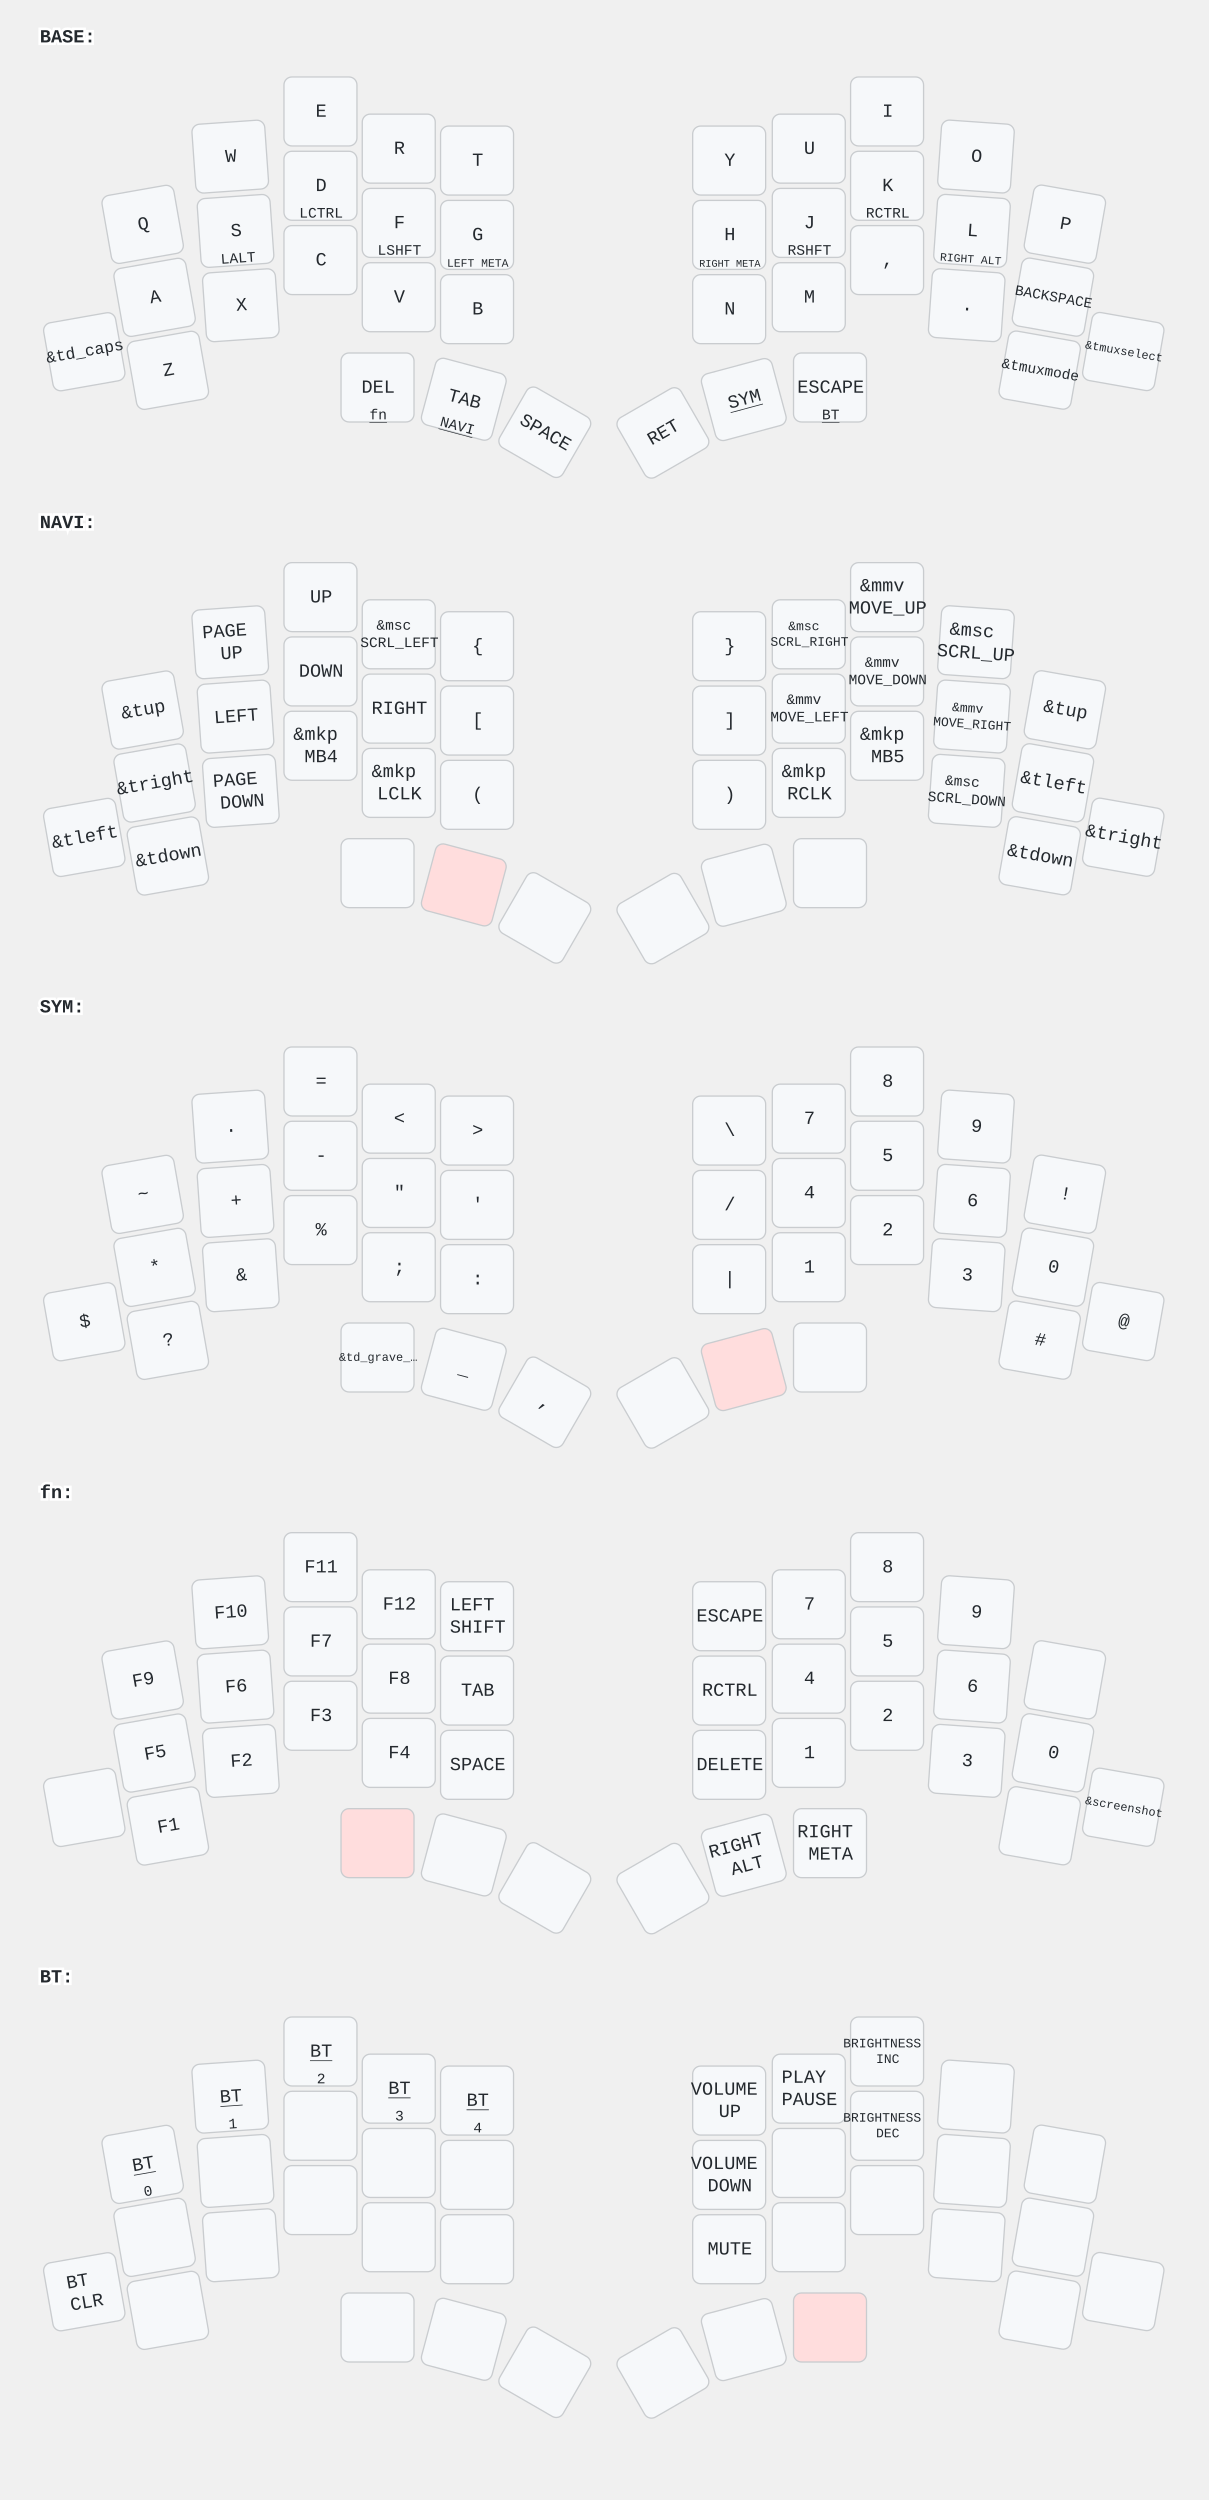
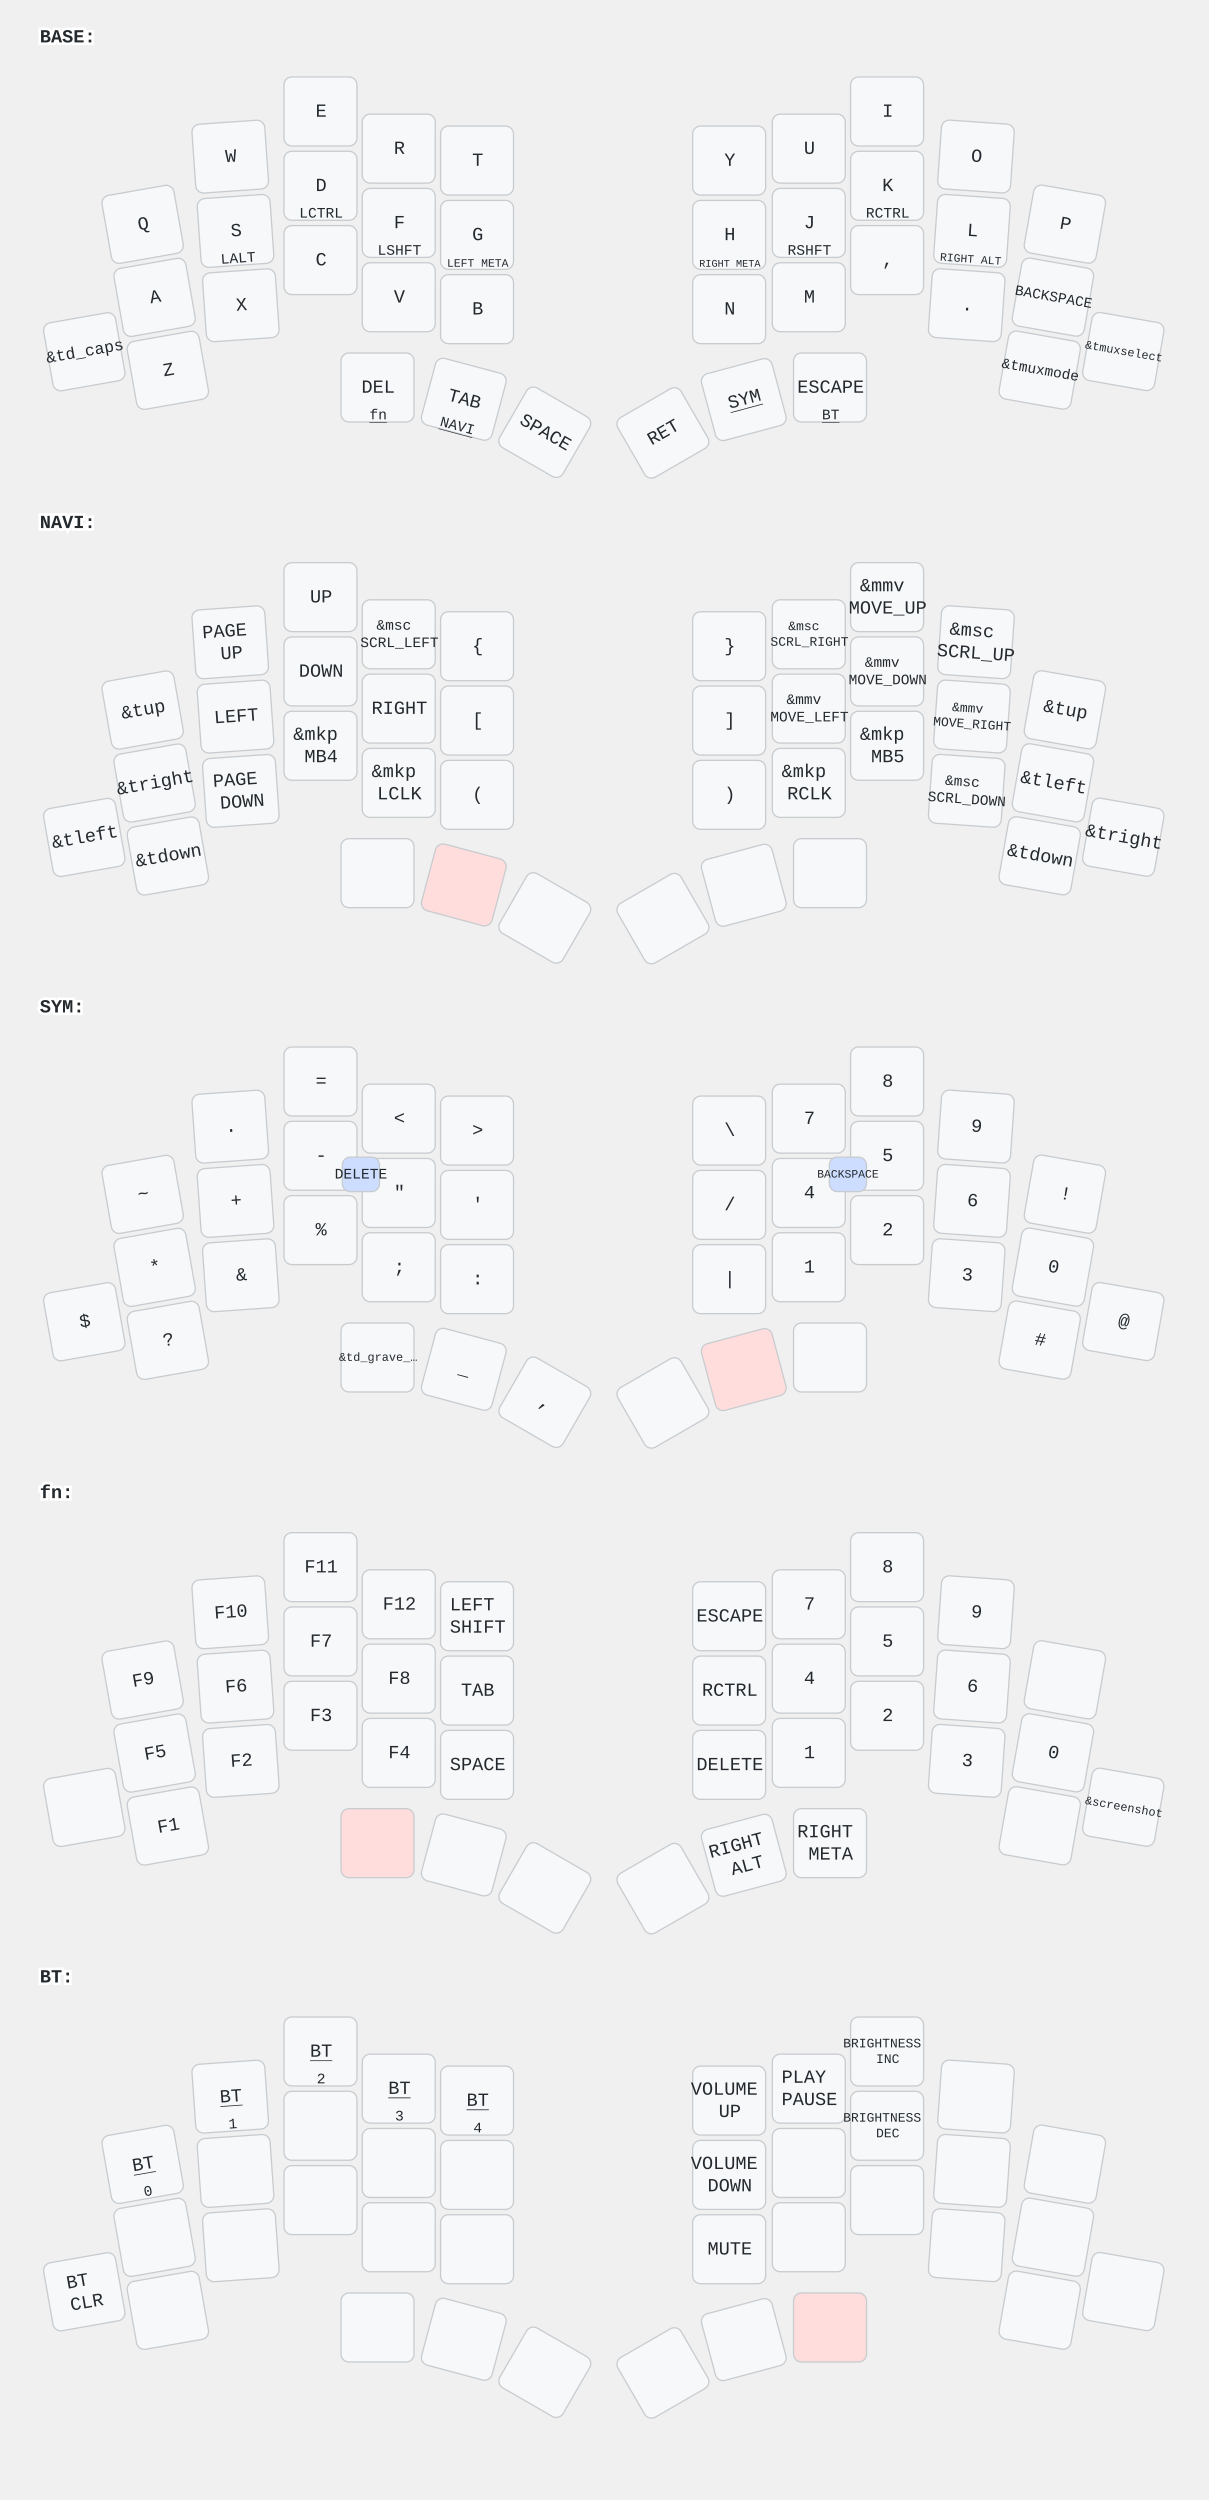
<svg xmlns="http://www.w3.org/2000/svg" width="911" height="1884" viewBox="0 0 911 1884" class="keymap">
  <style>/* inherit to force styles through use tags */
svg path {
    fill: inherit;
}

/* font and background color specifications */
svg.keymap {
    font-family: SFMono-Regular,Consolas,Liberation Mono,Menlo,monospace;
    font-size: 14px;
    font-kerning: normal;
    text-rendering: optimizeLegibility;
    fill: #24292e;
}

/* default key styling */
rect.key {
    fill: #f6f8fa;
}

rect.key, rect.combo {
    stroke: #c9cccf;
    stroke-width: 1;
}

/* default key side styling, only used is draw_key_sides is set */
rect.side {
    filter: brightness(90%);
}

/* color accent for combo boxes */
rect.combo, rect.combo-separate {
    fill: #cdf;
}

/* color accent for held keys */
rect.held, rect.combo.held {
    fill: #fdd;
}

/* color accent for ghost (optional) keys */
rect.ghost, rect.combo.ghost {
    stroke-dasharray: 4, 4;
    stroke-width: 2;
}

text {
    text-anchor: middle;
    dominant-baseline: middle;
}

/* styling for layer labels */
text.label {
    font-weight: bold;
    text-anchor: start;
    stroke: white;
    stroke-width: 4;
    paint-order: stroke;
}

/* styling for optional footer */
text.footer {
    text-anchor: end;
    dominant-baseline: auto;
    stroke: white;
    stroke-width: 4;
    paint-order: stroke;
}

/* styling for combo tap, and key non-tap label text */
text.combo, text.hold, text.shifted, text.left, text.right, text.tl, text.tr, text.bl, text.br {
    font-size: 11px;
}

text.hold, text.bl, text.br {
    text-anchor: middle;
    dominant-baseline: auto;
}

text.shifted, text.tl, text.tr {
    text-anchor: middle;
    dominant-baseline: hanging;
}

text.left, text.tl, text.bl {
    text-anchor: start;
}

text.right, text.tr, text.br {
    text-anchor: end;
}

text.layer-activator {
    text-decoration: underline;
}

/* styling for hold/shifted label text in combo box */
text.combo.hold, text.combo.shifted, text.combo.left, text.combo.right {
    font-size: 8px;
}

/* lighter symbol for transparent keys */
text.trans {
    fill: #7b7e81;
}

/* styling for combo dendrons */
path.combo {
    stroke-width: 1;
    stroke: gray;
    fill: none;
}

/* Start Tabler Icons Cleanup */
/* cannot use height/width with glyphs */
.icon-tabler &gt; path {
    fill: inherit;
    stroke: inherit;
    stroke-width: 2;
}
/* hide tabler's default box */
.icon-tabler &gt; path[stroke="none"][fill="none"] {
    visibility: hidden;
}
/* End Tabler Icons Cleanup */
</style>
  <g transform="translate(30, 0)" class="layer-BASE">
    <text x="0" y="28" class="label" id="BASE">BASE:</text>
    <g transform="translate(0, 56)">
      <g transform="translate(78, 113) rotate(-10.0)" class="key keypos-0">
        <rect rx="6" ry="6" x="-28" y="-26" width="55" height="52" class="key" />
        <text x="0" y="0" class="key tap">Q</text>
      </g>
      <g transform="translate(144, 62) rotate(-4.0)" class="key keypos-1">
        <rect rx="6" ry="6" x="-28" y="-26" width="55" height="52" class="key" />
        <text x="0" y="0" class="key tap">W</text>
      </g>
      <g transform="translate(212, 28)" class="key keypos-2">
        <rect rx="6" ry="6" x="-28" y="-26" width="55" height="52" class="key" />
        <text x="0" y="0" class="key tap">E</text>
      </g>
      <g transform="translate(271, 56)" class="key keypos-3">
        <rect rx="6" ry="6" x="-28" y="-26" width="55" height="52" class="key" />
        <text x="0" y="0" class="key tap">R</text>
      </g>
      <g transform="translate(330, 65)" class="key keypos-4">
        <rect rx="6" ry="6" x="-28" y="-26" width="55" height="52" class="key" />
        <text x="0" y="0" class="key tap">T</text>
      </g>
      <g transform="translate(520, 65)" class="key keypos-5">
        <rect rx="6" ry="6" x="-28" y="-26" width="55" height="52" class="key" />
        <text x="0" y="0" class="key tap">Y</text>
      </g>
      <g transform="translate(580, 56)" class="key keypos-6">
        <rect rx="6" ry="6" x="-28" y="-26" width="55" height="52" class="key" />
        <text x="0" y="0" class="key tap">U</text>
      </g>
      <g transform="translate(639, 28)" class="key keypos-7">
        <rect rx="6" ry="6" x="-28" y="-26" width="55" height="52" class="key" />
        <text x="0" y="0" class="key tap">I</text>
      </g>
      <g transform="translate(706, 62) rotate(4.0)" class="key keypos-8">
        <rect rx="6" ry="6" x="-28" y="-26" width="55" height="52" class="key" />
        <text x="0" y="0" class="key tap">O</text>
      </g>
      <g transform="translate(773, 113) rotate(10.0)" class="key keypos-9">
        <rect rx="6" ry="6" x="-28" y="-26" width="55" height="52" class="key" />
        <text x="0" y="0" class="key tap">P</text>
      </g>
      <g transform="translate(87, 168) rotate(-10.0)" class="key keypos-10">
        <rect rx="6" ry="6" x="-28" y="-26" width="55" height="52" class="key" />
        <text x="0" y="0" class="key tap">A</text>
      </g>
      <g transform="translate(148, 118) rotate(-4.0)" class="key keypos-11">
        <rect rx="6" ry="6" x="-28" y="-26" width="55" height="52" class="key" />
        <text x="0" y="0" class="key tap">S</text>
        <text x="0" y="24" class="key hold">LALT</text>
      </g>
      <g transform="translate(212, 84)" class="key keypos-12">
        <rect rx="6" ry="6" x="-28" y="-26" width="55" height="52" class="key" />
        <text x="0" y="0" class="key tap">D</text>
        <text x="0" y="24" class="key hold">LCTRL</text>
      </g>
      <g transform="translate(271, 112)" class="key keypos-13">
        <rect rx="6" ry="6" x="-28" y="-26" width="55" height="52" class="key" />
        <text x="0" y="0" class="key tap">F</text>
        <text x="0" y="24" class="key hold">LSHFT</text>
      </g>
      <g transform="translate(330, 121)" class="key keypos-14">
        <rect rx="6" ry="6" x="-28" y="-26" width="55" height="52" class="key" />
        <text x="0" y="0" class="key tap">G</text>
        <text x="0" y="24" class="key hold">
          <tspan style="font-size: 78%">LEFT META</tspan>
        </text>
      </g>
      <g transform="translate(520, 121)" class="key keypos-15">
        <rect rx="6" ry="6" x="-28" y="-26" width="55" height="52" class="key" />
        <text x="0" y="0" class="key tap">H</text>
        <text x="0" y="24" class="key hold">
          <tspan style="font-size: 70%">RIGHT META</tspan>
        </text>
      </g>
      <g transform="translate(580, 112)" class="key keypos-16">
        <rect rx="6" ry="6" x="-28" y="-26" width="55" height="52" class="key" />
        <text x="0" y="0" class="key tap">J</text>
        <text x="0" y="24" class="key hold">RSHFT</text>
      </g>
      <g transform="translate(639, 84)" class="key keypos-17">
        <rect rx="6" ry="6" x="-28" y="-26" width="55" height="52" class="key" />
        <text x="0" y="0" class="key tap">K</text>
        <text x="0" y="24" class="key hold">RCTRL</text>
      </g>
      <g transform="translate(703, 118) rotate(4.0)" class="key keypos-18">
        <rect rx="6" ry="6" x="-28" y="-26" width="55" height="52" class="key" />
        <text x="0" y="0" class="key tap">L</text>
        <text x="0" y="24" class="key hold">
          <tspan style="font-size: 78%">RIGHT ALT</tspan>
        </text>
      </g>
      <g transform="translate(764, 168) rotate(10.0)" class="key keypos-19">
        <rect rx="6" ry="6" x="-28" y="-26" width="55" height="52" class="key" />
        <text x="0" y="0" class="key tap">
          <tspan style="font-size: 78%">BACKSPACE</tspan>
        </text>
      </g>
      <g transform="translate(34, 209) rotate(-10.0)" class="key keypos-20">
        <rect rx="6" ry="6" x="-28" y="-26" width="55" height="52" class="key" />
        <text x="0" y="0" class="key tap">
          <tspan style="font-size: 88%">&amp;td_caps</tspan>
        </text>
      </g>
      <g transform="translate(97, 223) rotate(-10.0)" class="key keypos-21">
        <rect rx="6" ry="6" x="-28" y="-26" width="55" height="52" class="key" />
        <text x="0" y="0" class="key tap">Z</text>
      </g>
      <g transform="translate(152, 174) rotate(-4.0)" class="key keypos-22">
        <rect rx="6" ry="6" x="-28" y="-26" width="55" height="52" class="key" />
        <text x="0" y="0" class="key tap">X</text>
      </g>
      <g transform="translate(212, 140)" class="key keypos-23">
        <rect rx="6" ry="6" x="-28" y="-26" width="55" height="52" class="key" />
        <text x="0" y="0" class="key tap">C</text>
      </g>
      <g transform="translate(271, 168)" class="key keypos-24">
        <rect rx="6" ry="6" x="-28" y="-26" width="55" height="52" class="key" />
        <text x="0" y="0" class="key tap">V</text>
      </g>
      <g transform="translate(330, 177)" class="key keypos-25">
        <rect rx="6" ry="6" x="-28" y="-26" width="55" height="52" class="key" />
        <text x="0" y="0" class="key tap">B</text>
      </g>
      <g transform="translate(520, 177)" class="key keypos-26">
        <rect rx="6" ry="6" x="-28" y="-26" width="55" height="52" class="key" />
        <text x="0" y="0" class="key tap">N</text>
      </g>
      <g transform="translate(580, 168)" class="key keypos-27">
        <rect rx="6" ry="6" x="-28" y="-26" width="55" height="52" class="key" />
        <text x="0" y="0" class="key tap">M</text>
      </g>
      <g transform="translate(639, 140)" class="key keypos-28">
        <rect rx="6" ry="6" x="-28" y="-26" width="55" height="52" class="key" />
        <text x="0" y="0" class="key tap">,</text>
      </g>
      <g transform="translate(699, 174) rotate(4.0)" class="key keypos-29">
        <rect rx="6" ry="6" x="-28" y="-26" width="55" height="52" class="key" />
        <text x="0" y="0" class="key tap">.</text>
      </g>
      <g transform="translate(754, 223) rotate(10.0)" class="key keypos-30">
        <rect rx="6" ry="6" x="-28" y="-26" width="55" height="52" class="key" />
        <text x="0" y="0" class="key tap">
          <tspan style="font-size: 78%">&amp;tmuxmode</tspan>
        </text>
      </g>
      <g transform="translate(817, 209) rotate(10.0)" class="key keypos-31">
        <rect rx="6" ry="6" x="-28" y="-26" width="55" height="52" class="key" />
        <text x="0" y="0" class="key tap">
          <tspan style="font-size: 64%">&amp;tmuxselect</tspan>
        </text>
      </g>
      <g transform="translate(255, 236)" class="key keypos-32">
        <rect rx="6" ry="6" x="-28" y="-26" width="55" height="52" class="key" />
        <text x="0" y="0" class="key tap">DEL</text>
        <a href="#fn">
          <text x="0" y="24" class="key hold layer-activator">fn</text>
        </a>
      </g>
      <g transform="translate(320, 245) rotate(15.0)" class="key keypos-33">
        <rect rx="6" ry="6" x="-28" y="-26" width="55" height="52" class="key" />
        <text x="0" y="0" class="key tap">TAB</text>
        <a href="#NAVI">
          <text x="0" y="24" class="key hold layer-activator">NAVI</text>
        </a>
      </g>
      <g transform="translate(381, 270) rotate(30.0)" class="key keypos-34">
        <rect rx="6" ry="6" x="-28" y="-26" width="55" height="52" class="key" />
        <text x="0" y="0" class="key tap">SPACE</text>
      </g>
      <g transform="translate(470, 270) rotate(-30.0)" class="key keypos-35">
        <rect rx="6" ry="6" x="-28" y="-26" width="55" height="52" class="key" />
        <text x="0" y="0" class="key tap">RET</text>
      </g>
      <g transform="translate(531, 245) rotate(-15.0)" class="key keypos-36">
        <rect rx="6" ry="6" x="-28" y="-26" width="55" height="52" class="key" />
        <a href="#SYM">
          <text x="0" y="0" class="key tap layer-activator">SYM</text>
        </a>
      </g>
      <g transform="translate(596, 236)" class="key keypos-37">
        <rect rx="6" ry="6" x="-28" y="-26" width="55" height="52" class="key" />
        <text x="0" y="0" class="key tap">ESCAPE</text>
        <a href="#BT">
          <text x="0" y="24" class="key hold layer-activator">BT</text>
        </a>
      </g>
    </g>
  </g>
  <g transform="translate(30, 366)" class="layer-NAVI">
    <text x="0" y="28" class="label" id="NAVI">NAVI:</text>
    <g transform="translate(0, 56)">
      <g transform="translate(78, 113) rotate(-10.0)" class="key keypos-0">
        <rect rx="6" ry="6" x="-28" y="-26" width="55" height="52" class="key" />
        <text x="0" y="0" class="key tap">&amp;tup</text>
      </g>
      <g transform="translate(144, 62) rotate(-4.0)" class="key keypos-1">
        <rect rx="6" ry="6" x="-28" y="-26" width="55" height="52" class="key" />
        <text x="0" y="0" class="key tap">
          <tspan x="0" dy="-0.6em">PAGE</tspan>
          <tspan x="0" dy="1.2em">UP</tspan>
        </text>
      </g>
      <g transform="translate(212, 28)" class="key keypos-2">
        <rect rx="6" ry="6" x="-28" y="-26" width="55" height="52" class="key" />
        <text x="0" y="0" class="key tap">UP</text>
      </g>
      <g transform="translate(271, 56)" class="key keypos-3">
        <rect rx="6" ry="6" x="-28" y="-26" width="55" height="52" class="key" />
        <text x="0" y="0" class="key tap">
          <tspan x="0" dy="-0.6em" style="font-size: 78%">&amp;msc</tspan>
          <tspan x="0" dy="1.2em" style="font-size: 78%">SCRL_LEFT</tspan>
        </text>
      </g>
      <g transform="translate(330, 65)" class="key keypos-4">
        <rect rx="6" ry="6" x="-28" y="-26" width="55" height="52" class="key" />
        <text x="0" y="0" class="key tap">{</text>
      </g>
      <g transform="translate(520, 65)" class="key keypos-5">
        <rect rx="6" ry="6" x="-28" y="-26" width="55" height="52" class="key" />
        <text x="0" y="0" class="key tap">}</text>
      </g>
      <g transform="translate(580, 56)" class="key keypos-6">
        <rect rx="6" ry="6" x="-28" y="-26" width="55" height="52" class="key" />
        <text x="0" y="0" class="key tap">
          <tspan x="0" dy="-0.6em" style="font-size: 70%">&amp;msc</tspan>
          <tspan x="0" dy="1.2em" style="font-size: 70%">SCRL_RIGHT</tspan>
        </text>
      </g>
      <g transform="translate(639, 28)" class="key keypos-7">
        <rect rx="6" ry="6" x="-28" y="-26" width="55" height="52" class="key" />
        <text x="0" y="0" class="key tap">
          <tspan x="0" dy="-0.6em">&amp;mmv</tspan>
          <tspan x="0" dy="1.2em">MOVE_UP</tspan>
        </text>
      </g>
      <g transform="translate(706, 62) rotate(4.0)" class="key keypos-8">
        <rect rx="6" ry="6" x="-28" y="-26" width="55" height="52" class="key" />
        <text x="0" y="0" class="key tap">
          <tspan x="0" dy="-0.6em">&amp;msc</tspan>
          <tspan x="0" dy="1.2em">SCRL_UP</tspan>
        </text>
      </g>
      <g transform="translate(773, 113) rotate(10.0)" class="key keypos-9">
        <rect rx="6" ry="6" x="-28" y="-26" width="55" height="52" class="key" />
        <text x="0" y="0" class="key tap">&amp;tup</text>
      </g>
      <g transform="translate(87, 168) rotate(-10.0)" class="key keypos-10">
        <rect rx="6" ry="6" x="-28" y="-26" width="55" height="52" class="key" />
        <text x="0" y="0" class="key tap">&amp;tright</text>
      </g>
      <g transform="translate(148, 118) rotate(-4.0)" class="key keypos-11">
        <rect rx="6" ry="6" x="-28" y="-26" width="55" height="52" class="key" />
        <text x="0" y="0" class="key tap">LEFT</text>
      </g>
      <g transform="translate(212, 84)" class="key keypos-12">
        <rect rx="6" ry="6" x="-28" y="-26" width="55" height="52" class="key" />
        <text x="0" y="0" class="key tap">DOWN</text>
      </g>
      <g transform="translate(271, 112)" class="key keypos-13">
        <rect rx="6" ry="6" x="-28" y="-26" width="55" height="52" class="key" />
        <text x="0" y="0" class="key tap">RIGHT</text>
      </g>
      <g transform="translate(330, 121)" class="key keypos-14">
        <rect rx="6" ry="6" x="-28" y="-26" width="55" height="52" class="key" />
        <text x="0" y="0" class="key tap">[</text>
      </g>
      <g transform="translate(520, 121)" class="key keypos-15">
        <rect rx="6" ry="6" x="-28" y="-26" width="55" height="52" class="key" />
        <text x="0" y="0" class="key tap">]</text>
      </g>
      <g transform="translate(580, 112)" class="key keypos-16">
        <rect rx="6" ry="6" x="-28" y="-26" width="55" height="52" class="key" />
        <text x="0" y="0" class="key tap">
          <tspan x="0" dy="-0.6em" style="font-size: 78%">&amp;mmv</tspan>
          <tspan x="0" dy="1.2em" style="font-size: 78%">MOVE_LEFT</tspan>
        </text>
      </g>
      <g transform="translate(639, 84)" class="key keypos-17">
        <rect rx="6" ry="6" x="-28" y="-26" width="55" height="52" class="key" />
        <text x="0" y="0" class="key tap">
          <tspan x="0" dy="-0.6em" style="font-size: 78%">&amp;mmv</tspan>
          <tspan x="0" dy="1.2em" style="font-size: 78%">MOVE_DOWN</tspan>
        </text>
      </g>
      <g transform="translate(703, 118) rotate(4.0)" class="key keypos-18">
        <rect rx="6" ry="6" x="-28" y="-26" width="55" height="52" class="key" />
        <text x="0" y="0" class="key tap">
          <tspan x="0" dy="-0.6em" style="font-size: 70%">&amp;mmv</tspan>
          <tspan x="0" dy="1.2em" style="font-size: 70%">MOVE_RIGHT</tspan>
        </text>
      </g>
      <g transform="translate(764, 168) rotate(10.0)" class="key keypos-19">
        <rect rx="6" ry="6" x="-28" y="-26" width="55" height="52" class="key" />
        <text x="0" y="0" class="key tap">&amp;tleft</text>
      </g>
      <g transform="translate(34, 209) rotate(-10.0)" class="key keypos-20">
        <rect rx="6" ry="6" x="-28" y="-26" width="55" height="52" class="key" />
        <text x="0" y="0" class="key tap">&amp;tleft</text>
      </g>
      <g transform="translate(97, 223) rotate(-10.0)" class="key keypos-21">
        <rect rx="6" ry="6" x="-28" y="-26" width="55" height="52" class="key" />
        <text x="0" y="0" class="key tap">&amp;tdown</text>
      </g>
      <g transform="translate(152, 174) rotate(-4.0)" class="key keypos-22">
        <rect rx="6" ry="6" x="-28" y="-26" width="55" height="52" class="key" />
        <text x="0" y="0" class="key tap">
          <tspan x="0" dy="-0.6em">PAGE</tspan>
          <tspan x="0" dy="1.2em">DOWN</tspan>
        </text>
      </g>
      <g transform="translate(212, 140)" class="key keypos-23">
        <rect rx="6" ry="6" x="-28" y="-26" width="55" height="52" class="key" />
        <text x="0" y="0" class="key tap">
          <tspan x="0" dy="-0.6em">&amp;mkp</tspan>
          <tspan x="0" dy="1.2em">MB4</tspan>
        </text>
      </g>
      <g transform="translate(271, 168)" class="key keypos-24">
        <rect rx="6" ry="6" x="-28" y="-26" width="55" height="52" class="key" />
        <text x="0" y="0" class="key tap">
          <tspan x="0" dy="-0.6em">&amp;mkp</tspan>
          <tspan x="0" dy="1.2em">LCLK</tspan>
        </text>
      </g>
      <g transform="translate(330, 177)" class="key keypos-25">
        <rect rx="6" ry="6" x="-28" y="-26" width="55" height="52" class="key" />
        <text x="0" y="0" class="key tap">(</text>
      </g>
      <g transform="translate(520, 177)" class="key keypos-26">
        <rect rx="6" ry="6" x="-28" y="-26" width="55" height="52" class="key" />
        <text x="0" y="0" class="key tap">)</text>
      </g>
      <g transform="translate(580, 168)" class="key keypos-27">
        <rect rx="6" ry="6" x="-28" y="-26" width="55" height="52" class="key" />
        <text x="0" y="0" class="key tap">
          <tspan x="0" dy="-0.6em">&amp;mkp</tspan>
          <tspan x="0" dy="1.2em">RCLK</tspan>
        </text>
      </g>
      <g transform="translate(639, 140)" class="key keypos-28">
        <rect rx="6" ry="6" x="-28" y="-26" width="55" height="52" class="key" />
        <text x="0" y="0" class="key tap">
          <tspan x="0" dy="-0.6em">&amp;mkp</tspan>
          <tspan x="0" dy="1.2em">MB5</tspan>
        </text>
      </g>
      <g transform="translate(699, 174) rotate(4.0)" class="key keypos-29">
        <rect rx="6" ry="6" x="-28" y="-26" width="55" height="52" class="key" />
        <text x="0" y="0" class="key tap">
          <tspan x="0" dy="-0.6em" style="font-size: 78%">&amp;msc</tspan>
          <tspan x="0" dy="1.2em" style="font-size: 78%">SCRL_DOWN</tspan>
        </text>
      </g>
      <g transform="translate(754, 223) rotate(10.0)" class="key keypos-30">
        <rect rx="6" ry="6" x="-28" y="-26" width="55" height="52" class="key" />
        <text x="0" y="0" class="key tap">&amp;tdown</text>
      </g>
      <g transform="translate(817, 209) rotate(10.0)" class="key keypos-31">
        <rect rx="6" ry="6" x="-28" y="-26" width="55" height="52" class="key" />
        <text x="0" y="0" class="key tap">&amp;tright</text>
      </g>
      <g transform="translate(255, 236)" class="key keypos-32">
        <rect rx="6" ry="6" x="-28" y="-26" width="55" height="52" class="key" />
      </g>
      <g transform="translate(320, 245) rotate(15.0)" class="key held keypos-33">
        <rect rx="6" ry="6" x="-28" y="-26" width="55" height="52" class="key held" />
      </g>
      <g transform="translate(381, 270) rotate(30.0)" class="key keypos-34">
        <rect rx="6" ry="6" x="-28" y="-26" width="55" height="52" class="key" />
      </g>
      <g transform="translate(470, 270) rotate(-30.0)" class="key keypos-35">
        <rect rx="6" ry="6" x="-28" y="-26" width="55" height="52" class="key" />
      </g>
      <g transform="translate(531, 245) rotate(-15.0)" class="key keypos-36">
        <rect rx="6" ry="6" x="-28" y="-26" width="55" height="52" class="key" />
      </g>
      <g transform="translate(596, 236)" class="key keypos-37">
        <rect rx="6" ry="6" x="-28" y="-26" width="55" height="52" class="key" />
      </g>
    </g>
  </g>
  <g transform="translate(30, 731)" class="layer-SYM">
    <text x="0" y="28" class="label" id="SYM">SYM:</text>
    <g transform="translate(0, 56)">
      <g transform="translate(78, 113) rotate(-10.0)" class="key keypos-0">
        <rect rx="6" ry="6" x="-28" y="-26" width="55" height="52" class="key" />
        <text x="0" y="0" class="key tap">~</text>
      </g>
      <g transform="translate(144, 62) rotate(-4.0)" class="key keypos-1">
        <rect rx="6" ry="6" x="-28" y="-26" width="55" height="52" class="key" />
        <text x="0" y="0" class="key tap">.</text>
      </g>
      <g transform="translate(212, 28)" class="key keypos-2">
        <rect rx="6" ry="6" x="-28" y="-26" width="55" height="52" class="key" />
        <text x="0" y="0" class="key tap">=</text>
      </g>
      <g transform="translate(271, 56)" class="key keypos-3">
        <rect rx="6" ry="6" x="-28" y="-26" width="55" height="52" class="key" />
        <text x="0" y="0" class="key tap">&lt;</text>
      </g>
      <g transform="translate(330, 65)" class="key keypos-4">
        <rect rx="6" ry="6" x="-28" y="-26" width="55" height="52" class="key" />
        <text x="0" y="0" class="key tap">&gt;</text>
      </g>
      <g transform="translate(520, 65)" class="key keypos-5">
        <rect rx="6" ry="6" x="-28" y="-26" width="55" height="52" class="key" />
        <text x="0" y="0" class="key tap">\</text>
      </g>
      <g transform="translate(580, 56)" class="key keypos-6">
        <rect rx="6" ry="6" x="-28" y="-26" width="55" height="52" class="key" />
        <text x="0" y="0" class="key tap">7</text>
      </g>
      <g transform="translate(639, 28)" class="key keypos-7">
        <rect rx="6" ry="6" x="-28" y="-26" width="55" height="52" class="key" />
        <text x="0" y="0" class="key tap">8</text>
      </g>
      <g transform="translate(706, 62) rotate(4.0)" class="key keypos-8">
        <rect rx="6" ry="6" x="-28" y="-26" width="55" height="52" class="key" />
        <text x="0" y="0" class="key tap">9</text>
      </g>
      <g transform="translate(773, 113) rotate(10.0)" class="key keypos-9">
        <rect rx="6" ry="6" x="-28" y="-26" width="55" height="52" class="key" />
        <text x="0" y="0" class="key tap">!</text>
      </g>
      <g transform="translate(87, 168) rotate(-10.0)" class="key keypos-10">
        <rect rx="6" ry="6" x="-28" y="-26" width="55" height="52" class="key" />
        <text x="0" y="0" class="key tap">*</text>
      </g>
      <g transform="translate(148, 118) rotate(-4.0)" class="key keypos-11">
        <rect rx="6" ry="6" x="-28" y="-26" width="55" height="52" class="key" />
        <text x="0" y="0" class="key tap">+</text>
      </g>
      <g transform="translate(212, 84)" class="key keypos-12">
        <rect rx="6" ry="6" x="-28" y="-26" width="55" height="52" class="key" />
        <text x="0" y="0" class="key tap">-</text>
      </g>
      <g transform="translate(271, 112)" class="key keypos-13">
        <rect rx="6" ry="6" x="-28" y="-26" width="55" height="52" class="key" />
        <text x="0" y="0" class="key tap">"</text>
      </g>
      <g transform="translate(330, 121)" class="key keypos-14">
        <rect rx="6" ry="6" x="-28" y="-26" width="55" height="52" class="key" />
        <text x="0" y="0" class="key tap">'</text>
      </g>
      <g transform="translate(520, 121)" class="key keypos-15">
        <rect rx="6" ry="6" x="-28" y="-26" width="55" height="52" class="key" />
        <text x="0" y="0" class="key tap">/</text>
      </g>
      <g transform="translate(580, 112)" class="key keypos-16">
        <rect rx="6" ry="6" x="-28" y="-26" width="55" height="52" class="key" />
        <text x="0" y="0" class="key tap">4</text>
      </g>
      <g transform="translate(639, 84)" class="key keypos-17">
        <rect rx="6" ry="6" x="-28" y="-26" width="55" height="52" class="key" />
        <text x="0" y="0" class="key tap">5</text>
      </g>
      <g transform="translate(703, 118) rotate(4.0)" class="key keypos-18">
        <rect rx="6" ry="6" x="-28" y="-26" width="55" height="52" class="key" />
        <text x="0" y="0" class="key tap">6</text>
      </g>
      <g transform="translate(764, 168) rotate(10.0)" class="key keypos-19">
        <rect rx="6" ry="6" x="-28" y="-26" width="55" height="52" class="key" />
        <text x="0" y="0" class="key tap">0</text>
      </g>
      <g transform="translate(34, 209) rotate(-10.0)" class="key keypos-20">
        <rect rx="6" ry="6" x="-28" y="-26" width="55" height="52" class="key" />
        <text x="0" y="0" class="key tap">$</text>
      </g>
      <g transform="translate(97, 223) rotate(-10.0)" class="key keypos-21">
        <rect rx="6" ry="6" x="-28" y="-26" width="55" height="52" class="key" />
        <text x="0" y="0" class="key tap">?</text>
      </g>
      <g transform="translate(152, 174) rotate(-4.0)" class="key keypos-22">
        <rect rx="6" ry="6" x="-28" y="-26" width="55" height="52" class="key" />
        <text x="0" y="0" class="key tap">&amp;</text>
      </g>
      <g transform="translate(212, 140)" class="key keypos-23">
        <rect rx="6" ry="6" x="-28" y="-26" width="55" height="52" class="key" />
        <text x="0" y="0" class="key tap">%</text>
      </g>
      <g transform="translate(271, 168)" class="key keypos-24">
        <rect rx="6" ry="6" x="-28" y="-26" width="55" height="52" class="key" />
        <text x="0" y="0" class="key tap">;</text>
      </g>
      <g transform="translate(330, 177)" class="key keypos-25">
        <rect rx="6" ry="6" x="-28" y="-26" width="55" height="52" class="key" />
        <text x="0" y="0" class="key tap">:</text>
      </g>
      <g transform="translate(520, 177)" class="key keypos-26">
        <rect rx="6" ry="6" x="-28" y="-26" width="55" height="52" class="key" />
        <text x="0" y="0" class="key tap">|</text>
      </g>
      <g transform="translate(580, 168)" class="key keypos-27">
        <rect rx="6" ry="6" x="-28" y="-26" width="55" height="52" class="key" />
        <text x="0" y="0" class="key tap">1</text>
      </g>
      <g transform="translate(639, 140)" class="key keypos-28">
        <rect rx="6" ry="6" x="-28" y="-26" width="55" height="52" class="key" />
        <text x="0" y="0" class="key tap">2</text>
      </g>
      <g transform="translate(699, 174) rotate(4.0)" class="key keypos-29">
        <rect rx="6" ry="6" x="-28" y="-26" width="55" height="52" class="key" />
        <text x="0" y="0" class="key tap">3</text>
      </g>
      <g transform="translate(754, 223) rotate(10.0)" class="key keypos-30">
        <rect rx="6" ry="6" x="-28" y="-26" width="55" height="52" class="key" />
        <text x="0" y="0" class="key tap">#</text>
      </g>
      <g transform="translate(817, 209) rotate(10.0)" class="key keypos-31">
        <rect rx="6" ry="6" x="-28" y="-26" width="55" height="52" class="key" />
        <text x="0" y="0" class="key tap">@</text>
      </g>
      <g transform="translate(255, 236)" class="key keypos-32">
        <rect rx="6" ry="6" x="-28" y="-26" width="55" height="52" class="key" />
        <text x="0" y="0" class="key tap">
          <tspan style="font-size: 64%">&amp;td_grave_…</tspan>
        </text>
      </g>
      <g transform="translate(320, 245) rotate(15.0)" class="key keypos-33">
        <rect rx="6" ry="6" x="-28" y="-26" width="55" height="52" class="key" />
        <text x="0" y="0" class="key tap">_</text>
      </g>
      <g transform="translate(381, 270) rotate(30.0)" class="key keypos-34">
        <rect rx="6" ry="6" x="-28" y="-26" width="55" height="52" class="key" />
        <text x="0" y="0" class="key tap">,</text>
      </g>
      <g transform="translate(470, 270) rotate(-30.0)" class="key keypos-35">
        <rect rx="6" ry="6" x="-28" y="-26" width="55" height="52" class="key" />
      </g>
      <g transform="translate(531, 245) rotate(-15.0)" class="key held keypos-36">
        <rect rx="6" ry="6" x="-28" y="-26" width="55" height="52" class="key held" />
      </g>
      <g transform="translate(596, 236)" class="key keypos-37">
        <rect rx="6" ry="6" x="-28" y="-26" width="55" height="52" class="key" />
      </g>
+       <g class="combo combopos-0">
+         <rect rx="6" ry="6" x="228" y="85" width="28" height="26" class="combo" />
+         <text x="242" y="98" class="combo tap">DELETE</text>
+       </g>
+       <g class="combo combopos-1">
+         <rect rx="6" ry="6" x="595" y="85" width="28" height="26" class="combo" />
+         <text x="609" y="98" class="combo tap">
+           <tspan style="font-size: 78%">BACKSPACE</tspan>
+         </text>
+       </g>
    </g>
  </g>
  <g transform="translate(30, 1097)" class="layer-fn">
    <text x="0" y="28" class="label" id="fn">fn:</text>
    <g transform="translate(0, 56)">
      <g transform="translate(78, 113) rotate(-10.0)" class="key keypos-0">
        <rect rx="6" ry="6" x="-28" y="-26" width="55" height="52" class="key" />
        <text x="0" y="0" class="key tap">F9</text>
      </g>
      <g transform="translate(144, 62) rotate(-4.0)" class="key keypos-1">
        <rect rx="6" ry="6" x="-28" y="-26" width="55" height="52" class="key" />
        <text x="0" y="0" class="key tap">F10</text>
      </g>
      <g transform="translate(212, 28)" class="key keypos-2">
        <rect rx="6" ry="6" x="-28" y="-26" width="55" height="52" class="key" />
        <text x="0" y="0" class="key tap">F11</text>
      </g>
      <g transform="translate(271, 56)" class="key keypos-3">
        <rect rx="6" ry="6" x="-28" y="-26" width="55" height="52" class="key" />
        <text x="0" y="0" class="key tap">F12</text>
      </g>
      <g transform="translate(330, 65)" class="key keypos-4">
        <rect rx="6" ry="6" x="-28" y="-26" width="55" height="52" class="key" />
        <text x="0" y="0" class="key tap">
          <tspan x="0" dy="-0.6em">LEFT</tspan>
          <tspan x="0" dy="1.2em">SHIFT</tspan>
        </text>
      </g>
      <g transform="translate(520, 65)" class="key keypos-5">
        <rect rx="6" ry="6" x="-28" y="-26" width="55" height="52" class="key" />
        <text x="0" y="0" class="key tap">ESCAPE</text>
      </g>
      <g transform="translate(580, 56)" class="key keypos-6">
        <rect rx="6" ry="6" x="-28" y="-26" width="55" height="52" class="key" />
        <text x="0" y="0" class="key tap">7</text>
      </g>
      <g transform="translate(639, 28)" class="key keypos-7">
        <rect rx="6" ry="6" x="-28" y="-26" width="55" height="52" class="key" />
        <text x="0" y="0" class="key tap">8</text>
      </g>
      <g transform="translate(706, 62) rotate(4.0)" class="key keypos-8">
        <rect rx="6" ry="6" x="-28" y="-26" width="55" height="52" class="key" />
        <text x="0" y="0" class="key tap">9</text>
      </g>
      <g transform="translate(773, 113) rotate(10.0)" class="key keypos-9">
        <rect rx="6" ry="6" x="-28" y="-26" width="55" height="52" class="key" />
      </g>
      <g transform="translate(87, 168) rotate(-10.0)" class="key keypos-10">
        <rect rx="6" ry="6" x="-28" y="-26" width="55" height="52" class="key" />
        <text x="0" y="0" class="key tap">F5</text>
      </g>
      <g transform="translate(148, 118) rotate(-4.0)" class="key keypos-11">
        <rect rx="6" ry="6" x="-28" y="-26" width="55" height="52" class="key" />
        <text x="0" y="0" class="key tap">F6</text>
      </g>
      <g transform="translate(212, 84)" class="key keypos-12">
        <rect rx="6" ry="6" x="-28" y="-26" width="55" height="52" class="key" />
        <text x="0" y="0" class="key tap">F7</text>
      </g>
      <g transform="translate(271, 112)" class="key keypos-13">
        <rect rx="6" ry="6" x="-28" y="-26" width="55" height="52" class="key" />
        <text x="0" y="0" class="key tap">F8</text>
      </g>
      <g transform="translate(330, 121)" class="key keypos-14">
        <rect rx="6" ry="6" x="-28" y="-26" width="55" height="52" class="key" />
        <text x="0" y="0" class="key tap">TAB</text>
      </g>
      <g transform="translate(520, 121)" class="key keypos-15">
        <rect rx="6" ry="6" x="-28" y="-26" width="55" height="52" class="key" />
        <text x="0" y="0" class="key tap">RCTRL</text>
      </g>
      <g transform="translate(580, 112)" class="key keypos-16">
        <rect rx="6" ry="6" x="-28" y="-26" width="55" height="52" class="key" />
        <text x="0" y="0" class="key tap">4</text>
      </g>
      <g transform="translate(639, 84)" class="key keypos-17">
        <rect rx="6" ry="6" x="-28" y="-26" width="55" height="52" class="key" />
        <text x="0" y="0" class="key tap">5</text>
      </g>
      <g transform="translate(703, 118) rotate(4.0)" class="key keypos-18">
        <rect rx="6" ry="6" x="-28" y="-26" width="55" height="52" class="key" />
        <text x="0" y="0" class="key tap">6</text>
      </g>
      <g transform="translate(764, 168) rotate(10.0)" class="key keypos-19">
        <rect rx="6" ry="6" x="-28" y="-26" width="55" height="52" class="key" />
        <text x="0" y="0" class="key tap">0</text>
      </g>
      <g transform="translate(34, 209) rotate(-10.0)" class="key keypos-20">
        <rect rx="6" ry="6" x="-28" y="-26" width="55" height="52" class="key" />
      </g>
      <g transform="translate(97, 223) rotate(-10.0)" class="key keypos-21">
        <rect rx="6" ry="6" x="-28" y="-26" width="55" height="52" class="key" />
        <text x="0" y="0" class="key tap">F1</text>
      </g>
      <g transform="translate(152, 174) rotate(-4.0)" class="key keypos-22">
        <rect rx="6" ry="6" x="-28" y="-26" width="55" height="52" class="key" />
        <text x="0" y="0" class="key tap">F2</text>
      </g>
      <g transform="translate(212, 140)" class="key keypos-23">
        <rect rx="6" ry="6" x="-28" y="-26" width="55" height="52" class="key" />
        <text x="0" y="0" class="key tap">F3</text>
      </g>
      <g transform="translate(271, 168)" class="key keypos-24">
        <rect rx="6" ry="6" x="-28" y="-26" width="55" height="52" class="key" />
        <text x="0" y="0" class="key tap">F4</text>
      </g>
      <g transform="translate(330, 177)" class="key keypos-25">
        <rect rx="6" ry="6" x="-28" y="-26" width="55" height="52" class="key" />
        <text x="0" y="0" class="key tap">SPACE</text>
      </g>
      <g transform="translate(520, 177)" class="key keypos-26">
        <rect rx="6" ry="6" x="-28" y="-26" width="55" height="52" class="key" />
        <text x="0" y="0" class="key tap">DELETE</text>
      </g>
      <g transform="translate(580, 168)" class="key keypos-27">
        <rect rx="6" ry="6" x="-28" y="-26" width="55" height="52" class="key" />
        <text x="0" y="0" class="key tap">1</text>
      </g>
      <g transform="translate(639, 140)" class="key keypos-28">
        <rect rx="6" ry="6" x="-28" y="-26" width="55" height="52" class="key" />
        <text x="0" y="0" class="key tap">2</text>
      </g>
      <g transform="translate(699, 174) rotate(4.0)" class="key keypos-29">
        <rect rx="6" ry="6" x="-28" y="-26" width="55" height="52" class="key" />
        <text x="0" y="0" class="key tap">3</text>
      </g>
      <g transform="translate(754, 223) rotate(10.0)" class="key keypos-30">
        <rect rx="6" ry="6" x="-28" y="-26" width="55" height="52" class="key" />
      </g>
      <g transform="translate(817, 209) rotate(10.0)" class="key keypos-31">
        <rect rx="6" ry="6" x="-28" y="-26" width="55" height="52" class="key" />
        <text x="0" y="0" class="key tap">
          <tspan style="font-size: 64%">&amp;screenshot</tspan>
        </text>
      </g>
      <g transform="translate(255, 236)" class="key held keypos-32">
        <rect rx="6" ry="6" x="-28" y="-26" width="55" height="52" class="key held" />
      </g>
      <g transform="translate(320, 245) rotate(15.0)" class="key keypos-33">
        <rect rx="6" ry="6" x="-28" y="-26" width="55" height="52" class="key" />
      </g>
      <g transform="translate(381, 270) rotate(30.0)" class="key keypos-34">
        <rect rx="6" ry="6" x="-28" y="-26" width="55" height="52" class="key" />
      </g>
      <g transform="translate(470, 270) rotate(-30.0)" class="key keypos-35">
        <rect rx="6" ry="6" x="-28" y="-26" width="55" height="52" class="key" />
      </g>
      <g transform="translate(531, 245) rotate(-15.0)" class="key keypos-36">
        <rect rx="6" ry="6" x="-28" y="-26" width="55" height="52" class="key" />
        <text x="0" y="0" class="key tap">
          <tspan x="0" dy="-0.6em">RIGHT</tspan>
          <tspan x="0" dy="1.2em">ALT</tspan>
        </text>
      </g>
      <g transform="translate(596, 236)" class="key keypos-37">
        <rect rx="6" ry="6" x="-28" y="-26" width="55" height="52" class="key" />
        <text x="0" y="0" class="key tap">
          <tspan x="0" dy="-0.6em">RIGHT</tspan>
          <tspan x="0" dy="1.2em">META</tspan>
        </text>
      </g>
    </g>
  </g>
  <g transform="translate(30, 1462)" class="layer-BT">
    <text x="0" y="28" class="label" id="BT">BT:</text>
    <g transform="translate(0, 56)">
      <g transform="translate(78, 113) rotate(-10.0)" class="key keypos-0">
        <rect rx="6" ry="6" x="-28" y="-26" width="55" height="52" class="key" />
        <a href="#BT">
          <text x="0" y="0" class="key tap layer-activator">BT</text>
        </a>
        <text x="0" y="24" class="key hold">0</text>
      </g>
      <g transform="translate(144, 62) rotate(-4.0)" class="key keypos-1">
        <rect rx="6" ry="6" x="-28" y="-26" width="55" height="52" class="key" />
        <a href="#BT">
          <text x="0" y="0" class="key tap layer-activator">BT</text>
        </a>
        <text x="0" y="24" class="key hold">1</text>
      </g>
      <g transform="translate(212, 28)" class="key keypos-2">
        <rect rx="6" ry="6" x="-28" y="-26" width="55" height="52" class="key" />
        <a href="#BT">
          <text x="0" y="0" class="key tap layer-activator">BT</text>
        </a>
        <text x="0" y="24" class="key hold">2</text>
      </g>
      <g transform="translate(271, 56)" class="key keypos-3">
        <rect rx="6" ry="6" x="-28" y="-26" width="55" height="52" class="key" />
        <a href="#BT">
          <text x="0" y="0" class="key tap layer-activator">BT</text>
        </a>
        <text x="0" y="24" class="key hold">3</text>
      </g>
      <g transform="translate(330, 65)" class="key keypos-4">
        <rect rx="6" ry="6" x="-28" y="-26" width="55" height="52" class="key" />
        <a href="#BT">
          <text x="0" y="0" class="key tap layer-activator">BT</text>
        </a>
        <text x="0" y="24" class="key hold">4</text>
      </g>
      <g transform="translate(520, 65)" class="key keypos-5">
        <rect rx="6" ry="6" x="-28" y="-26" width="55" height="52" class="key" />
        <text x="0" y="0" class="key tap">
          <tspan x="0" dy="-0.6em">VOLUME</tspan>
          <tspan x="0" dy="1.2em">UP</tspan>
        </text>
      </g>
      <g transform="translate(580, 56)" class="key keypos-6">
        <rect rx="6" ry="6" x="-28" y="-26" width="55" height="52" class="key" />
        <text x="0" y="0" class="key tap">
          <tspan x="0" dy="-0.6em">PLAY</tspan>
          <tspan x="0" dy="1.2em">PAUSE</tspan>
        </text>
      </g>
      <g transform="translate(639, 28)" class="key keypos-7">
        <rect rx="6" ry="6" x="-28" y="-26" width="55" height="52" class="key" />
        <text x="0" y="0" class="key tap">
          <tspan x="0" dy="-0.6em" style="font-size: 70%">BRIGHTNESS</tspan>
          <tspan x="0" dy="1.2em" style="font-size: 70%">INC</tspan>
        </text>
      </g>
      <g transform="translate(706, 62) rotate(4.0)" class="key keypos-8">
        <rect rx="6" ry="6" x="-28" y="-26" width="55" height="52" class="key" />
      </g>
      <g transform="translate(773, 113) rotate(10.0)" class="key keypos-9">
        <rect rx="6" ry="6" x="-28" y="-26" width="55" height="52" class="key" />
      </g>
      <g transform="translate(87, 168) rotate(-10.0)" class="key keypos-10">
        <rect rx="6" ry="6" x="-28" y="-26" width="55" height="52" class="key" />
      </g>
      <g transform="translate(148, 118) rotate(-4.0)" class="key keypos-11">
        <rect rx="6" ry="6" x="-28" y="-26" width="55" height="52" class="key" />
      </g>
      <g transform="translate(212, 84)" class="key keypos-12">
        <rect rx="6" ry="6" x="-28" y="-26" width="55" height="52" class="key" />
      </g>
      <g transform="translate(271, 112)" class="key keypos-13">
        <rect rx="6" ry="6" x="-28" y="-26" width="55" height="52" class="key" />
      </g>
      <g transform="translate(330, 121)" class="key keypos-14">
        <rect rx="6" ry="6" x="-28" y="-26" width="55" height="52" class="key" />
      </g>
      <g transform="translate(520, 121)" class="key keypos-15">
        <rect rx="6" ry="6" x="-28" y="-26" width="55" height="52" class="key" />
        <text x="0" y="0" class="key tap">
          <tspan x="0" dy="-0.6em">VOLUME</tspan>
          <tspan x="0" dy="1.2em">DOWN</tspan>
        </text>
      </g>
      <g transform="translate(580, 112)" class="key keypos-16">
        <rect rx="6" ry="6" x="-28" y="-26" width="55" height="52" class="key" />
      </g>
      <g transform="translate(639, 84)" class="key keypos-17">
        <rect rx="6" ry="6" x="-28" y="-26" width="55" height="52" class="key" />
        <text x="0" y="0" class="key tap">
          <tspan x="0" dy="-0.6em" style="font-size: 70%">BRIGHTNESS</tspan>
          <tspan x="0" dy="1.2em" style="font-size: 70%">DEC</tspan>
        </text>
      </g>
      <g transform="translate(703, 118) rotate(4.0)" class="key keypos-18">
        <rect rx="6" ry="6" x="-28" y="-26" width="55" height="52" class="key" />
      </g>
      <g transform="translate(764, 168) rotate(10.0)" class="key keypos-19">
        <rect rx="6" ry="6" x="-28" y="-26" width="55" height="52" class="key" />
      </g>
      <g transform="translate(34, 209) rotate(-10.0)" class="key keypos-20">
        <rect rx="6" ry="6" x="-28" y="-26" width="55" height="52" class="key" />
        <text x="0" y="0" class="key tap">
          <tspan x="0" dy="-0.6em">BT</tspan>
          <tspan x="0" dy="1.2em">CLR</tspan>
        </text>
      </g>
      <g transform="translate(97, 223) rotate(-10.0)" class="key keypos-21">
        <rect rx="6" ry="6" x="-28" y="-26" width="55" height="52" class="key" />
      </g>
      <g transform="translate(152, 174) rotate(-4.0)" class="key keypos-22">
        <rect rx="6" ry="6" x="-28" y="-26" width="55" height="52" class="key" />
      </g>
      <g transform="translate(212, 140)" class="key keypos-23">
        <rect rx="6" ry="6" x="-28" y="-26" width="55" height="52" class="key" />
      </g>
      <g transform="translate(271, 168)" class="key keypos-24">
        <rect rx="6" ry="6" x="-28" y="-26" width="55" height="52" class="key" />
      </g>
      <g transform="translate(330, 177)" class="key keypos-25">
        <rect rx="6" ry="6" x="-28" y="-26" width="55" height="52" class="key" />
      </g>
      <g transform="translate(520, 177)" class="key keypos-26">
        <rect rx="6" ry="6" x="-28" y="-26" width="55" height="52" class="key" />
        <text x="0" y="0" class="key tap">MUTE</text>
      </g>
      <g transform="translate(580, 168)" class="key keypos-27">
        <rect rx="6" ry="6" x="-28" y="-26" width="55" height="52" class="key" />
      </g>
      <g transform="translate(639, 140)" class="key keypos-28">
        <rect rx="6" ry="6" x="-28" y="-26" width="55" height="52" class="key" />
      </g>
      <g transform="translate(699, 174) rotate(4.0)" class="key keypos-29">
        <rect rx="6" ry="6" x="-28" y="-26" width="55" height="52" class="key" />
      </g>
      <g transform="translate(754, 223) rotate(10.0)" class="key keypos-30">
        <rect rx="6" ry="6" x="-28" y="-26" width="55" height="52" class="key" />
      </g>
      <g transform="translate(817, 209) rotate(10.0)" class="key keypos-31">
        <rect rx="6" ry="6" x="-28" y="-26" width="55" height="52" class="key" />
      </g>
      <g transform="translate(255, 236)" class="key keypos-32">
        <rect rx="6" ry="6" x="-28" y="-26" width="55" height="52" class="key" />
      </g>
      <g transform="translate(320, 245) rotate(15.0)" class="key keypos-33">
        <rect rx="6" ry="6" x="-28" y="-26" width="55" height="52" class="key" />
      </g>
      <g transform="translate(381, 270) rotate(30.0)" class="key keypos-34">
        <rect rx="6" ry="6" x="-28" y="-26" width="55" height="52" class="key" />
      </g>
      <g transform="translate(470, 270) rotate(-30.0)" class="key keypos-35">
        <rect rx="6" ry="6" x="-28" y="-26" width="55" height="52" class="key" />
      </g>
      <g transform="translate(531, 245) rotate(-15.0)" class="key keypos-36">
        <rect rx="6" ry="6" x="-28" y="-26" width="55" height="52" class="key" />
      </g>
      <g transform="translate(596, 236)" class="key held keypos-37">
        <rect rx="6" ry="6" x="-28" y="-26" width="55" height="52" class="key held" />
      </g>
    </g>
  </g>
</svg>
